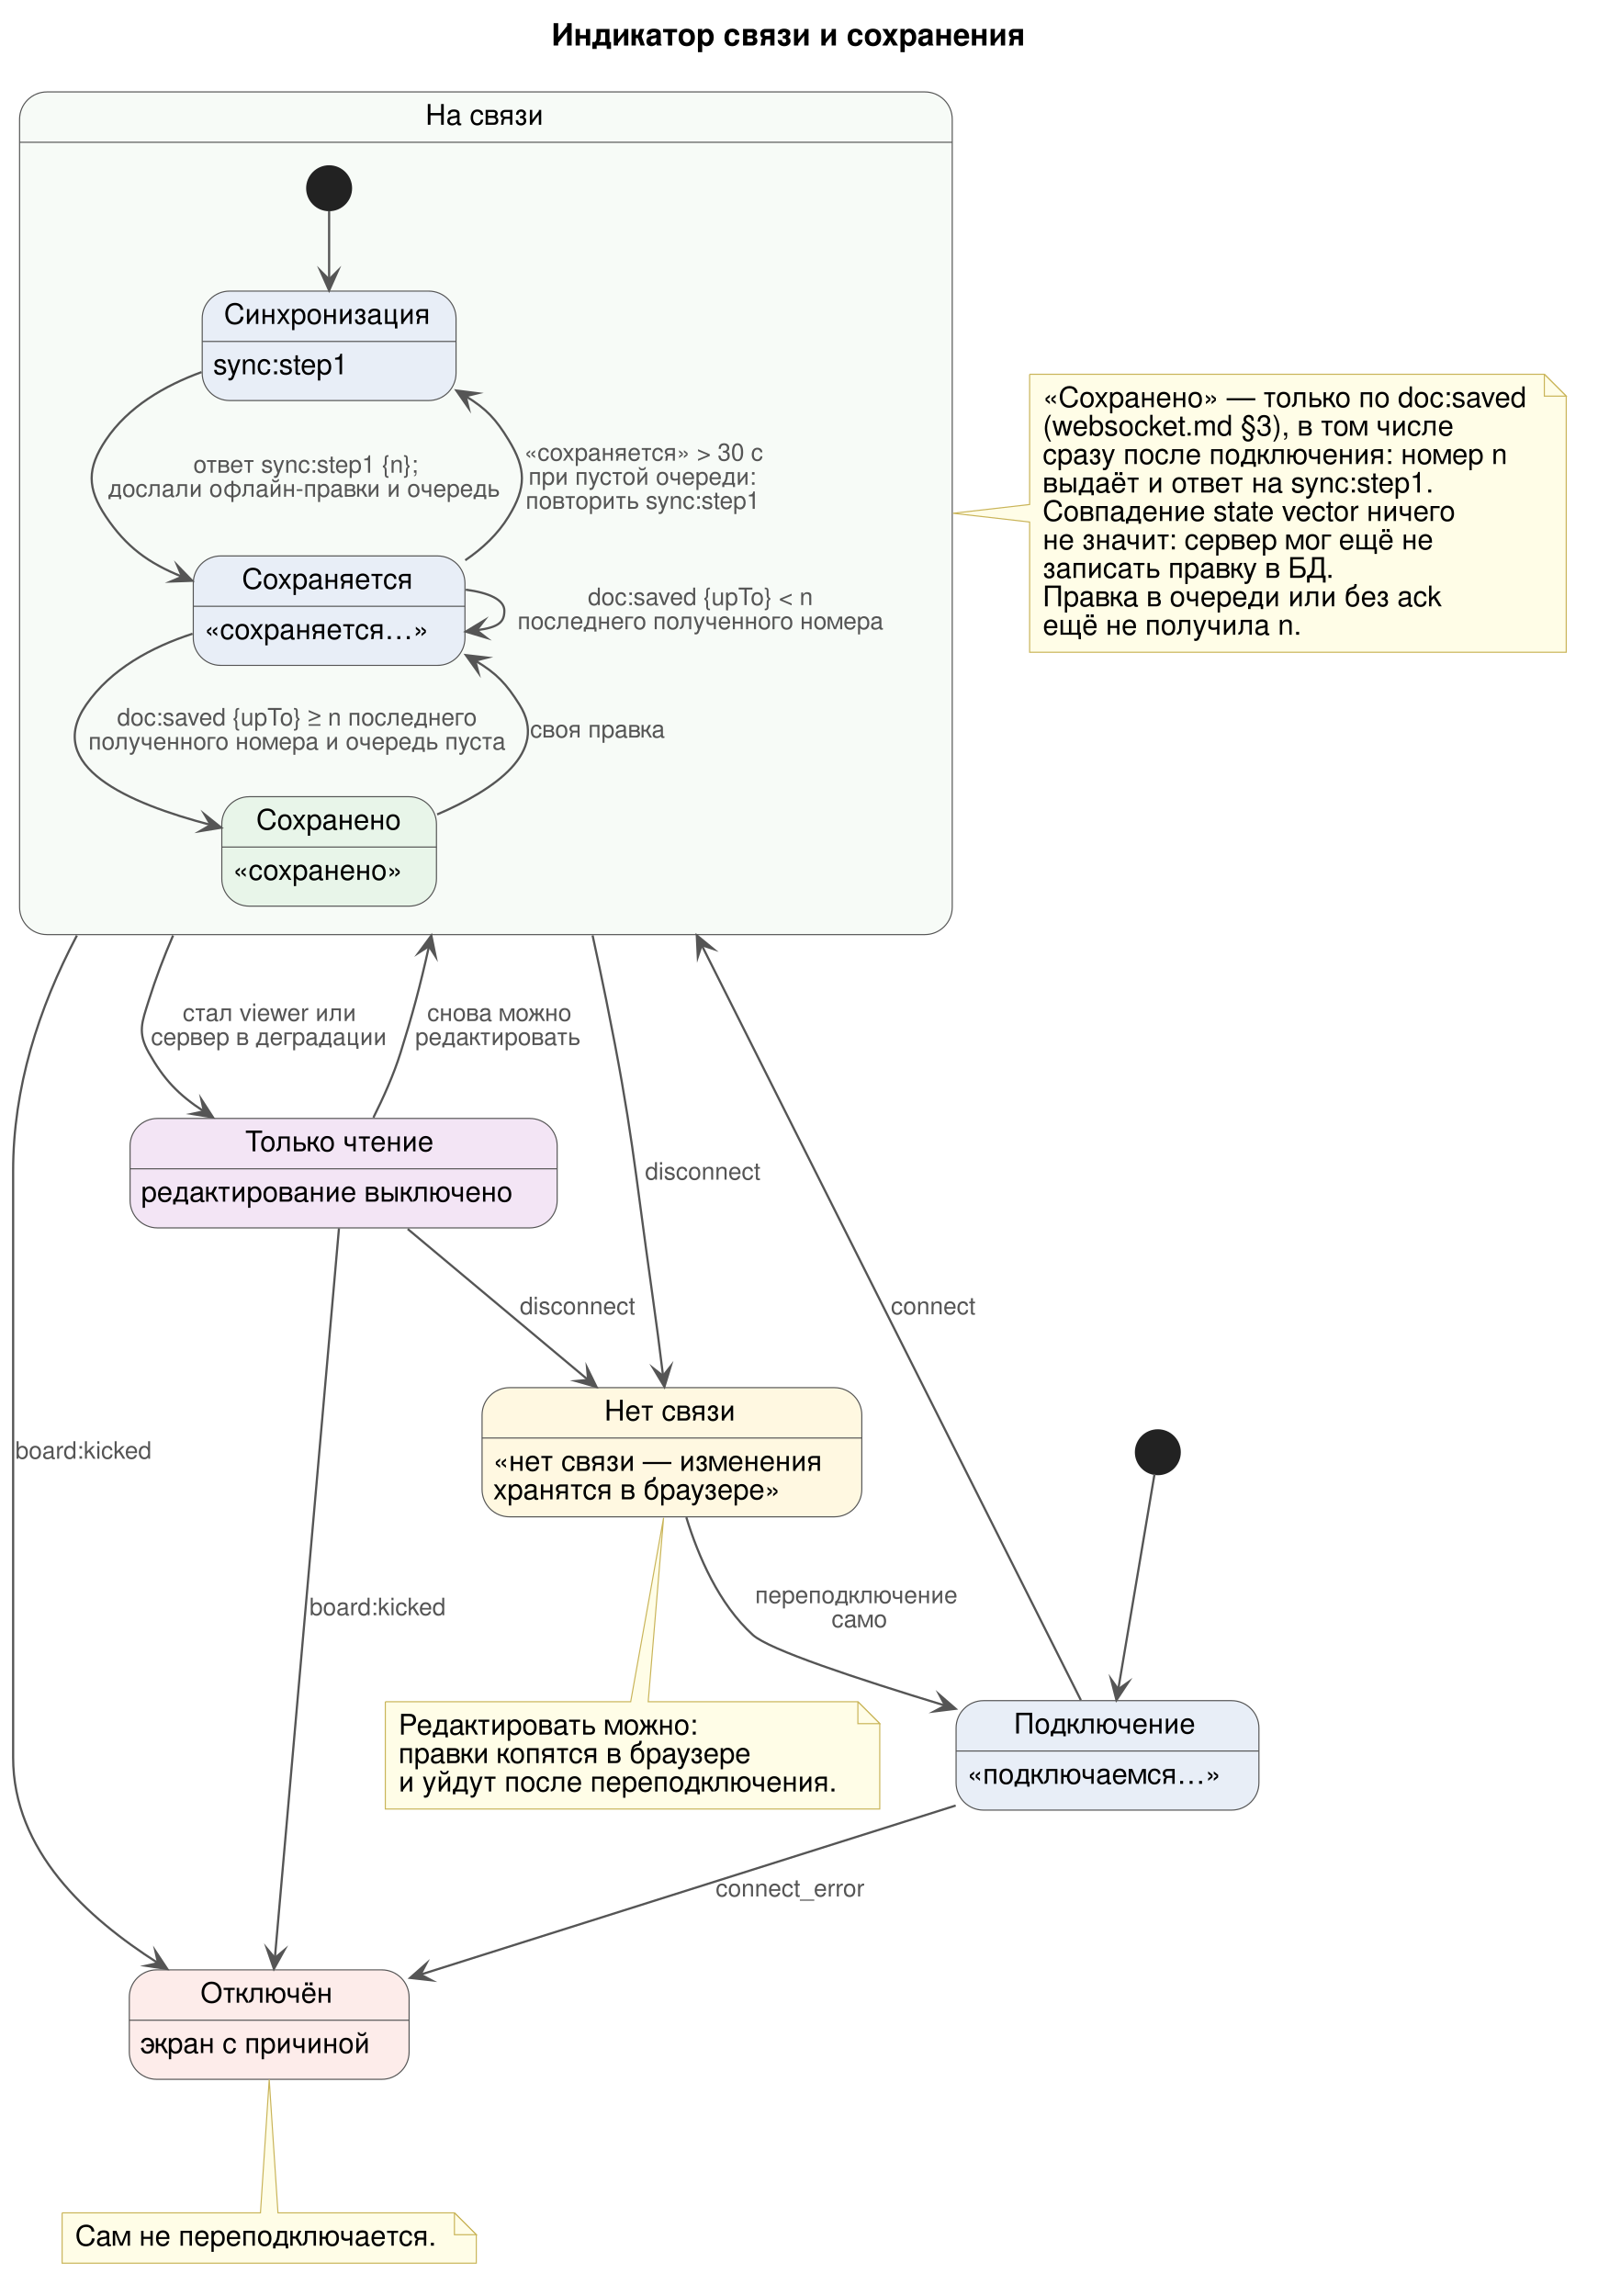
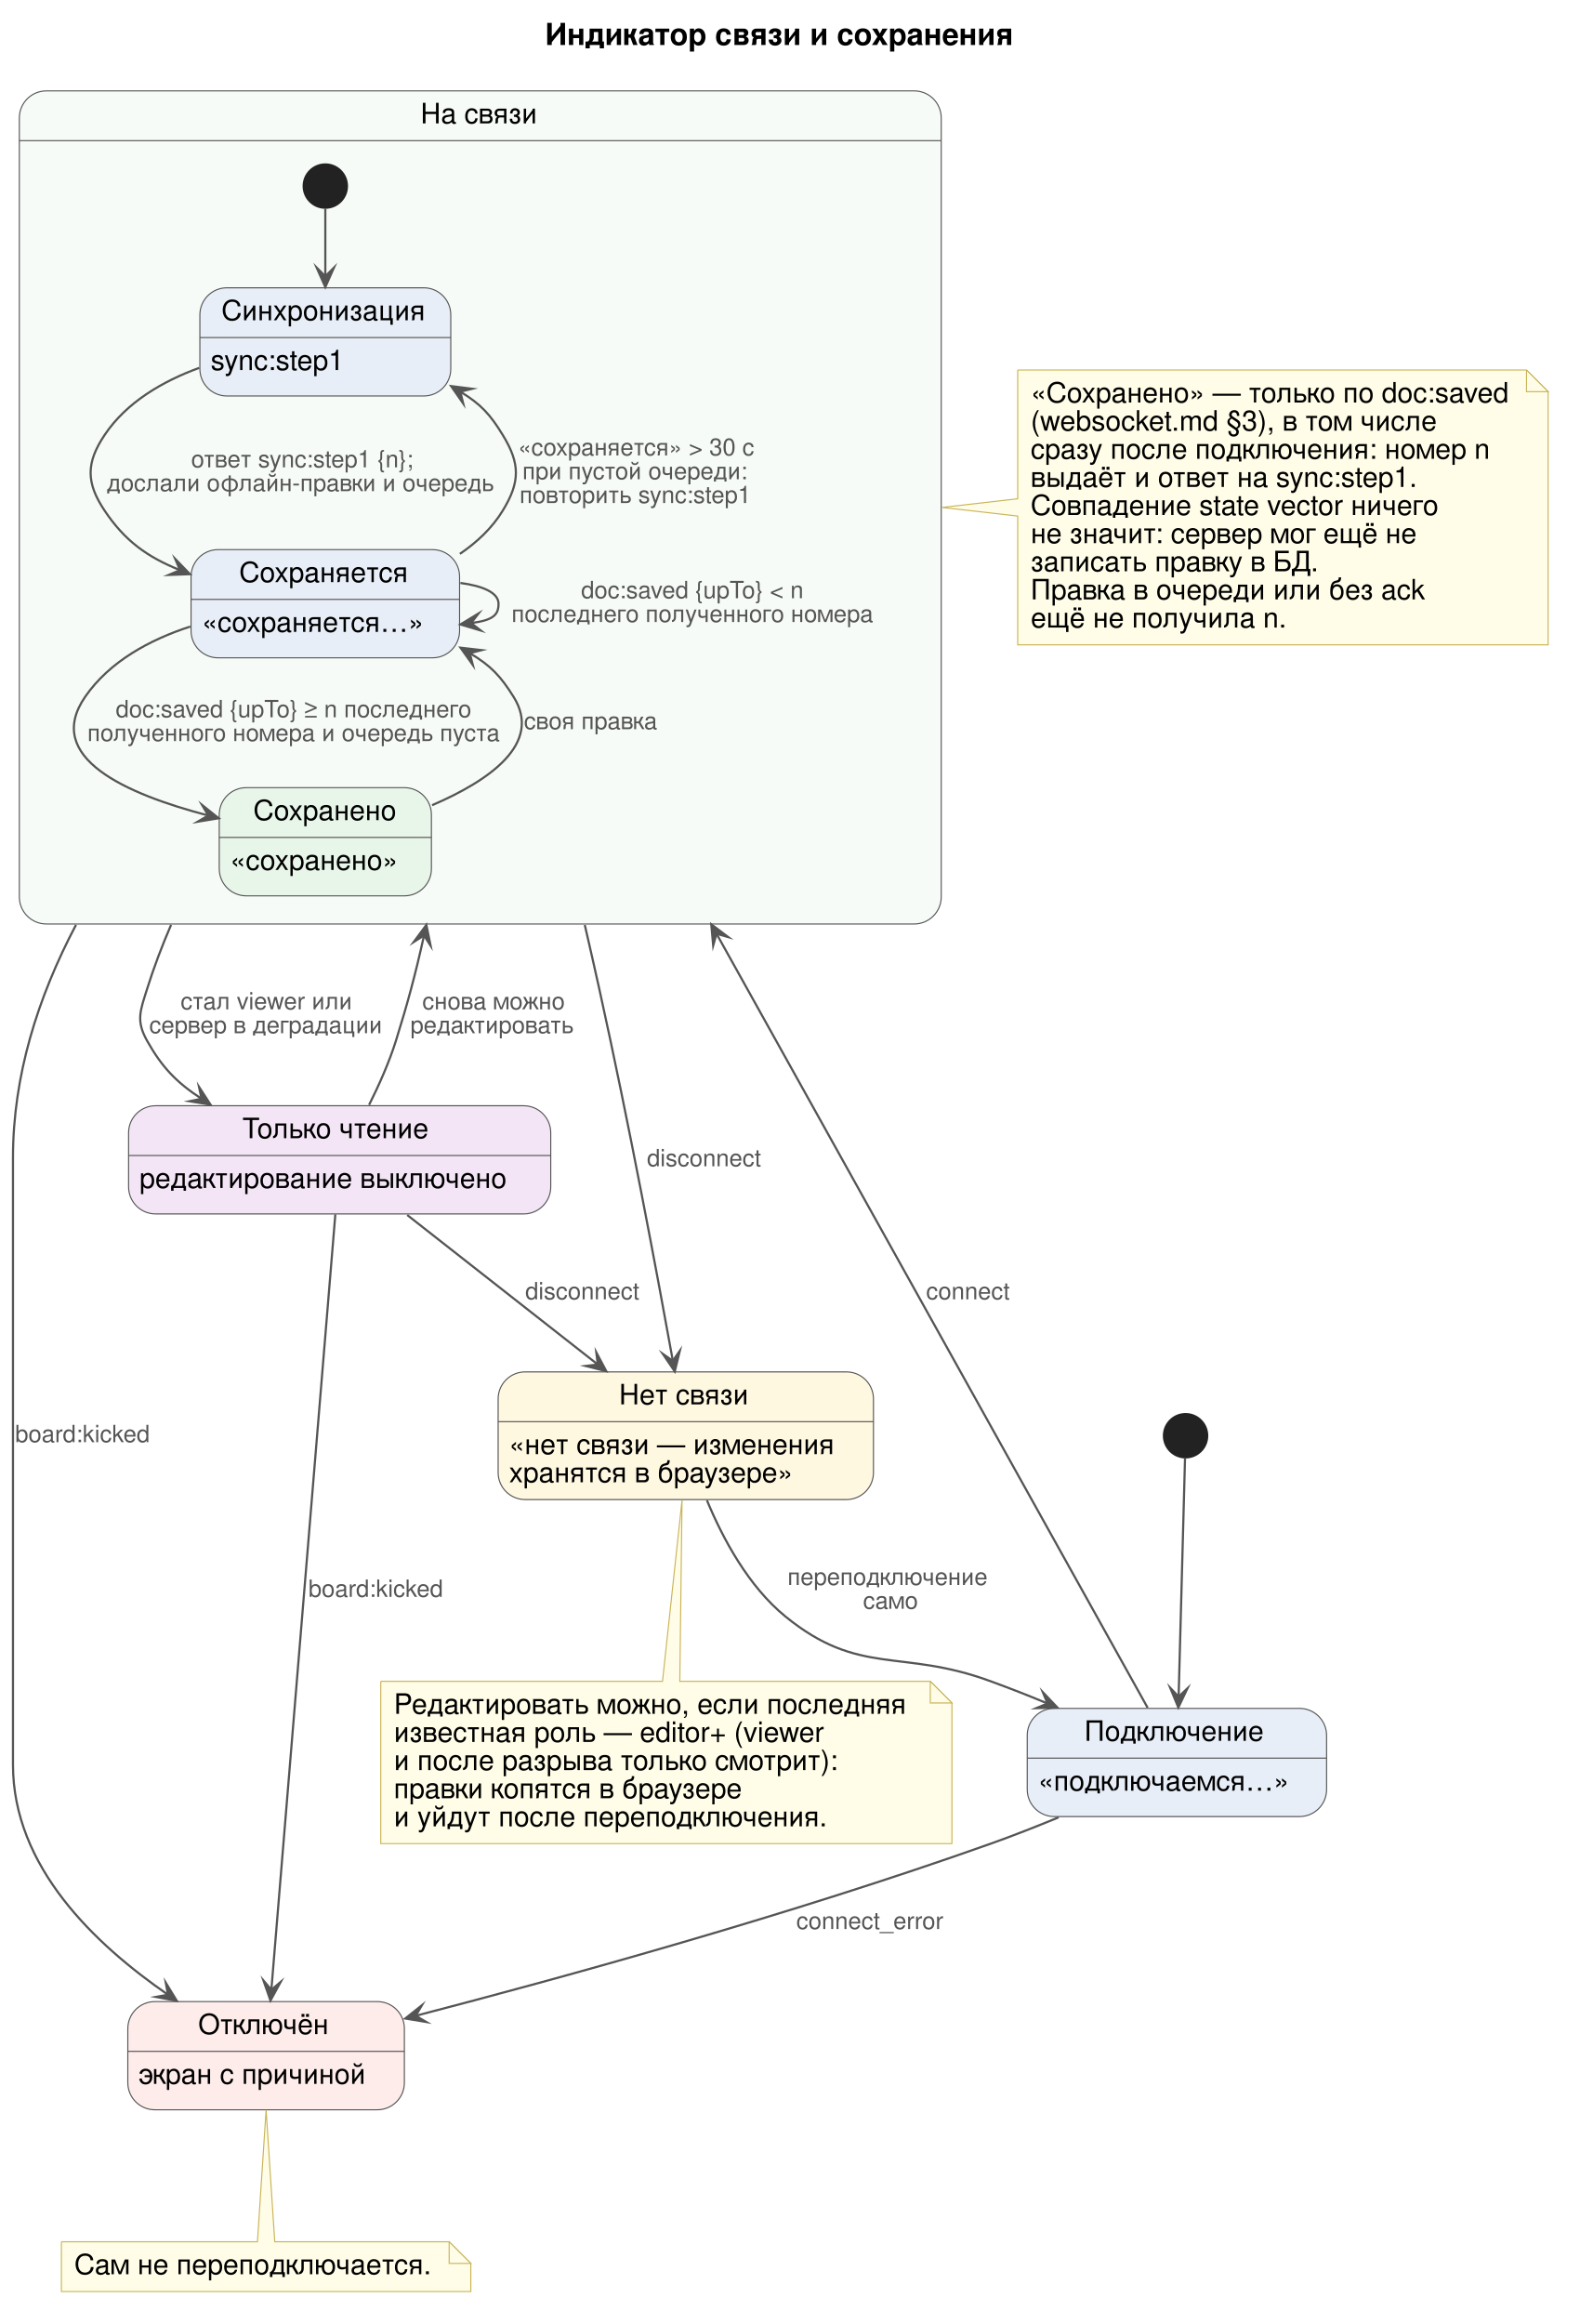
- <svg xmlns="http://www.w3.org/2000/svg" version="1.1" data-diagram-type="STATE" style="width:730px;height:1049px;background:#FFFFFF;" width="730px" height="1049px" viewBox="0 0 730 1049" zoomAndPan="magnify" preserveAspectRatio="none" contentStyleType="text/css">
+ <svg xmlns="http://www.w3.org/2000/svg" version="1.1" data-diagram-type="STATE" style="width:730px;height:1074px;background:#FFFFFF;" width="730px" height="1074px" viewBox="0 0 730 1074" zoomAndPan="magnify" preserveAspectRatio="none" contentStyleType="text/css">
  <defs />
  <g font-family="sans-serif" lengthAdjust="spacing">
    <g class="title" data-source-line="16">
      <text x="252.022" y="20.78" fill="#000" font-size="14" textLength="219.543" font-weight="700" font-family="'Helvetica'">Индикатор связи и сохранения</text>
    </g>
    <g class="entity" data-qualified-name="Connecting" id="ent0001" data-source-line="18">
-       <rect x="436.82" y="777" width="138.365" height="50" fill="#E8EEF7" style="stroke:#555;stroke-width:0.5;" rx="12.5" ry="12.5" />
-       <line x1="436.82" y1="800" x2="575.185" y2="800" style="stroke:#555;stroke-width:0.5;" />
-       <text x="463.27" y="792.01" fill="#000" font-size="13" textLength="85.465" font-family="'Helvetica'">Подключение</text>
-       <text x="441.82" y="815.01" fill="#000" font-size="13" textLength="118.365" font-family="'Helvetica'">«подключаемся…»</text>
+       <rect x="474.82" y="789.5" width="138.365" height="50" fill="#E8EEF7" style="stroke:#555;stroke-width:0.5;" rx="12.5" ry="12.5" />
+       <line x1="474.82" y1="812.5" x2="613.185" y2="812.5" style="stroke:#555;stroke-width:0.5;" />
+       <text x="501.27" y="804.51" fill="#000" font-size="13" textLength="85.465" font-family="'Helvetica'">Подключение</text>
+       <text x="479.82" y="827.51" fill="#000" font-size="13" textLength="118.365" font-family="'Helvetica'">«подключаемся…»</text>
    </g>
    <g class="entity" data-qualified-name="Online" id="ent0002" data-source-line="20">
      <path d="M21.44,42 L422.566,42 A12.5,12.5 0 0 1 435.066,54.5 L435.066,65 L8.94,65 L8.94,54.5 A12.5,12.5 0 0 1 21.44,42" fill="#F7FBF7" />
      <path d="M8.94,65 L435.066,65 L435.066,414.5 A12.5,12.5 0 0 1 422.566,427 L21.44,427 A12.5,12.5 0 0 1 8.94,414.5 L8.94,65" fill="#F7FBF7" />
      <rect x="8.94" y="42" width="426.126" height="385" fill="none" style="stroke:#555;stroke-width:0.5;" rx="12.5" ry="12.5" />
      <line x1="8.94" y1="65" x2="435.066" y2="65" style="stroke:#555;stroke-width:0.5;" />
      <text x="194.407" y="57.01" fill="#000" font-size="13" textLength="55.193" font-family="'Helvetica'">На связи</text>
      <g class="entity" data-qualified-name="Online.Syncing" id="ent0003" data-source-line="21">
        <rect x="92.39" y="133" width="115.97" height="50" fill="#E8EEF7" style="stroke:#555;stroke-width:0.5;" rx="12.5" ry="12.5" />
        <line x1="92.39" y1="156" x2="208.36" y2="156" style="stroke:#555;stroke-width:0.5;" />
        <text x="102.39" y="148.01" fill="#000" font-size="13" textLength="95.97" font-family="'Helvetica'">Синхронизация</text>
        <text x="97.39" y="171.01" fill="#000" font-size="13" textLength="62.144" font-family="'Helvetica'">sync:step1</text>
      </g>
      <g class="entity" data-qualified-name="Online.Saved" id="ent0004" data-source-line="22">
        <rect x="101.34" y="364" width="98.07" height="50" fill="#E8F5E9" style="stroke:#555;stroke-width:0.5;" rx="12.5" ry="12.5" />
        <line x1="101.34" y1="387" x2="199.41" y2="387" style="stroke:#555;stroke-width:0.5;" />
        <text x="117.126" y="379.01" fill="#000" font-size="13" textLength="66.498" font-family="'Helvetica'">Сохранено</text>
        <text x="106.34" y="402.01" fill="#000" font-size="13" textLength="78.07" font-family="'Helvetica'">«сохранено»</text>
      </g>
      <g class="entity" data-qualified-name="Online.Saving" id="ent0005" data-source-line="23">
        <rect x="88.31" y="254" width="124.121" height="50" fill="#E8EEF7" style="stroke:#555;stroke-width:0.5;" rx="12.5" ry="12.5" />
        <line x1="88.31" y1="277" x2="212.431" y2="277" style="stroke:#555;stroke-width:0.5;" />
        <text x="110.596" y="269.01" fill="#000" font-size="13" textLength="79.549" font-family="'Helvetica'">Сохраняется</text>
        <text x="93.31" y="292.01" fill="#000" font-size="13" textLength="104.121" font-family="'Helvetica'">«сохраняется…»</text>
      </g>
      <g class="start_entity" data-qualified-name="Online..start.Online" id="ent0009" data-source-line="25">
        <ellipse cx="150.37" cy="86" rx="10" ry="10" fill="#222" style="stroke:#222;stroke-width:1;" />
      </g>
      <g class="link" data-entity-1="ent0009" data-entity-2="ent0003" id="lnk10" data-source-line="25" data-link-type="dependency">
        <path d="M150.37,96.44 C150.37,105.7 150.37,115.19 150.37,127.68" style="stroke:#555;stroke-width:1;" fill="none" id="*start*Online-to-Syncing" />
        <polygon points="150.37,132.68,154.37,123.68,150.37,127.68,146.37,123.68,150.37,132.68" fill="#555" style="stroke:#555;stroke-width:1;stroke-linejoin:miter;stroke-miterlimit:10;" />
      </g>
      <g class="link" data-entity-1="ent0003" data-entity-2="ent0005" id="lnk11" data-source-line="26" data-link-type="dependency">
        <path d="M92.1,170 C75.15,176.2 58.5,185.88 48.37,201 C39.72,213.92 39.72,223.08 48.37,236 C57.65,249.84 67.763,257.261 83.193,263.481" style="stroke:#555;stroke-width:1;" fill="none" id="Syncing-to-Saving" />
        <polygon points="87.83,265.35,80.978,258.275,83.193,263.481,77.987,265.695,87.83,265.35" fill="#555" style="stroke:#555;stroke-width:1;stroke-linejoin:miter;stroke-miterlimit:10;" />
        <text x="88.289" y="215.97" fill="#555" font-size="11" textLength="104.479" font-family="'Helvetica'">ответ sync:step1 {n};</text>
        <text x="49.37" y="226.97" fill="#555" font-size="11" textLength="182.316" font-family="'Helvetica'">дослали офлайн-правки и очередь</text>
      </g>
      <g class="link" data-entity-1="ent0004" data-entity-2="ent0005" id="lnk12" data-source-line="27" data-link-type="dependency">
        <path d="M199.72,372.11 C226.23,360.72 250.93,343.6 237.37,322 C231.4,312.48 226.894,307.615 217.154,301.855" style="stroke:#555;stroke-width:1;" fill="none" id="Saved-to-Saving" />
        <polygon points="212.85,299.31,218.561,307.334,217.154,301.855,222.633,300.448,212.85,299.31" fill="#555" style="stroke:#555;stroke-width:1;stroke-linejoin:miter;stroke-miterlimit:10;" />
        <text x="242.21" y="336.97" fill="#555" font-size="11" textLength="63.363" font-family="'Helvetica'">своя правка</text>
      </g>
      <g class="link" data-entity-1="ent0005" data-entity-2="ent0005" id="lnk13" data-source-line="28" data-link-type="dependency">
        <path d="M212.81,269.42 C223.24,270.76 230.43,273.95 230.43,279 C230.43,284.05 228.199,286.603 217.769,287.943" style="stroke:#555;stroke-width:1;" fill="none" id="Saving-to-Saving" />
        <polygon points="212.81,288.58,222.246,291.401,217.769,287.943,221.227,283.466,212.81,288.58" fill="#555" style="stroke:#555;stroke-width:1;stroke-linejoin:miter;stroke-miterlimit:10;" />
        <text x="268.611" y="276.47" fill="#555" font-size="11" textLength="104.274" font-family="'Helvetica'">doc:saved {upTo} &lt; n</text>
        <text x="236.43" y="287.47" fill="#555" font-size="11" textLength="168.636" font-family="'Helvetica'">последнего полученного номера</text>
      </g>
      <g class="link" data-entity-1="ent0005" data-entity-2="ent0004" id="lnk14" data-source-line="29" data-link-type="dependency">
        <path d="M87.96,289.54 C69.23,295.65 50.68,305.64 39.37,322 C19.94,350.13 58.214,366.901 96.254,376.881" style="stroke:#555;stroke-width:1;" fill="none" id="Saving-to-Saved" />
        <polygon points="101.09,378.15,93.4,371.997,96.254,376.881,91.37,379.735,101.09,378.15" fill="#555" style="stroke:#555;stroke-width:1;stroke-linejoin:miter;stroke-miterlimit:10;" />
        <text x="53.505" y="331.47" fill="#555" font-size="11" textLength="166.563" font-family="'Helvetica'">doc:saved {upTo} ≥ n последнего</text>
        <text x="40.37" y="342.47" fill="#555" font-size="11" textLength="192.833" font-family="'Helvetica'">полученного номера и очередь пуста</text>
      </g>
      <g class="link" data-entity-1="ent0005" data-entity-2="ent0003" id="lnk15" data-source-line="30" data-link-type="dependency">
        <path d="M212.57,255.97 C220.44,250.62 227.45,244.05 232.37,236 C240.49,222.73 240.49,214.27 232.37,201 C226.62,191.58 222.285,186.784 212.775,181.014" style="stroke:#555;stroke-width:1;" fill="none" id="Saving-to-Syncing" />
        <polygon points="208.5,178.42,214.12,186.508,212.775,181.014,218.269,179.669,208.5,178.42" fill="#555" style="stroke:#555;stroke-width:1;stroke-linejoin:miter;stroke-miterlimit:10;" />
        <text x="239.46" y="210.47" fill="#555" font-size="11" textLength="110.43" font-family="'Helvetica'">«сохраняется» &gt; 30 с</text>
        <text x="241.45" y="221.47" fill="#555" font-size="11" textLength="106.45" font-family="'Helvetica'">при пустой очереди:</text>
        <text x="240.15" y="232.47" fill="#555" font-size="11" textLength="109.049" font-family="'Helvetica'">повторить sync:step1</text>
      </g>
    </g>
    <g class="entity" data-qualified-name="Offline" id="ent0006" data-source-line="45">
-       <rect x="220.25" y="634" width="173.493" height="59" fill="#FFF8E1" style="stroke:#555;stroke-width:0.5;" rx="12.5" ry="12.5" />
-       <line x1="220.25" y1="657" x2="393.743" y2="657" style="stroke:#555;stroke-width:0.5;" />
-       <text x="276.15" y="649.01" fill="#000" font-size="13" textLength="61.693" font-family="'Helvetica'">Нет связи</text>
-       <text x="225.25" y="672.01" fill="#000" font-size="13" textLength="153.493" font-family="'Helvetica'">«нет связи — изменения</text>
-       <text x="225.25" y="685.01" fill="#000" font-size="13" textLength="133.656" font-family="'Helvetica'">хранятся в браузере»</text>
+       <rect x="230.25" y="634" width="173.493" height="59" fill="#FFF8E1" style="stroke:#555;stroke-width:0.5;" rx="12.5" ry="12.5" />
+       <line x1="230.25" y1="657" x2="403.743" y2="657" style="stroke:#555;stroke-width:0.5;" />
+       <text x="286.15" y="649.01" fill="#000" font-size="13" textLength="61.693" font-family="'Helvetica'">Нет связи</text>
+       <text x="235.25" y="672.01" fill="#000" font-size="13" textLength="153.493" font-family="'Helvetica'">«нет связи — изменения</text>
+       <text x="235.25" y="685.01" fill="#000" font-size="13" textLength="133.656" font-family="'Helvetica'">хранятся в браузере»</text>
    </g>
    <g class="entity" data-qualified-name="ReadOnly" id="ent0007" data-source-line="46">
      <rect x="59.43" y="511" width="195.138" height="50" fill="#F3E5F5" style="stroke:#555;stroke-width:0.5;" rx="12.5" ry="12.5" />
      <line x1="59.43" y1="534" x2="254.568" y2="534" style="stroke:#555;stroke-width:0.5;" />
      <text x="112.067" y="526.01" fill="#000" font-size="13" textLength="89.864" font-family="'Helvetica'">Только чтение</text>
      <text x="64.43" y="549.01" fill="#000" font-size="13" textLength="175.138" font-family="'Helvetica'">редактирование выключено</text>
    </g>
    <g class="entity" data-qualified-name="Closed" id="ent0008" data-source-line="47">
-       <rect x="59.08" y="900" width="127.834" height="50" fill="#FDECEA" style="stroke:#555;stroke-width:0.5;" rx="12.5" ry="12.5" />
-       <line x1="59.08" y1="923" x2="186.914" y2="923" style="stroke:#555;stroke-width:0.5;" />
-       <text x="91.614" y="915.01" fill="#000" font-size="13" textLength="62.766" font-family="'Helvetica'">Отключён</text>
-       <text x="64.08" y="938.01" fill="#000" font-size="13" textLength="107.834" font-family="'Helvetica'">экран с причиной</text>
+       <rect x="59.08" y="925" width="127.834" height="50" fill="#FDECEA" style="stroke:#555;stroke-width:0.5;" rx="12.5" ry="12.5" />
+       <line x1="59.08" y1="948" x2="186.914" y2="948" style="stroke:#555;stroke-width:0.5;" />
+       <text x="91.614" y="940.01" fill="#000" font-size="13" textLength="62.766" font-family="'Helvetica'">Отключён</text>
+       <text x="64.08" y="963.01" fill="#000" font-size="13" textLength="107.834" font-family="'Helvetica'">экран с причиной</text>
    </g>
    <g class="start_entity" data-qualified-name=".start." id="ent0016" data-source-line="49">
-       <ellipse cx="529" cy="663.5" rx="10" ry="10" fill="#222" style="stroke:#222;stroke-width:1;" />
+       <ellipse cx="548" cy="663.5" rx="10" ry="10" fill="#222" style="stroke:#222;stroke-width:1;" />
    </g>
    <g class="entity" data-qualified-name="GMN27" id="ent0028" data-source-line="34">
      <path d="M470.42,171 L470.42,230.5 L435.4,234.5 L470.42,238.5 L470.42,298 A0,0 0 0 0 470.42,298 L715.587,298 A0,0 0 0 0 715.587,298 L715.587,181 L705.587,171 L470.42,171 A0,0 0 0 0 470.42,171" style="stroke:#C9B458;stroke-width:0.5;" fill="#FFFDE7" />
      <path d="M705.587,171 L705.587,181 L715.587,181 L705.587,171" style="stroke:#C9B458;stroke-width:0.5;" fill="#FFFDE7" />
      <text x="476.42" y="186.01" fill="#000" font-size="13" textLength="224.167" font-family="'Helvetica'">«Сохранено» — только по doc:saved</text>
      <text x="476.42" y="199.01" fill="#000" font-size="13" textLength="189.554" font-family="'Helvetica'">(websocket.md §3), в том числе</text>
      <text x="476.42" y="212.01" fill="#000" font-size="13" textLength="215.814" font-family="'Helvetica'">сразу после подключения: номер n</text>
      <text x="476.42" y="225.01" fill="#000" font-size="13" textLength="182.178" font-family="'Helvetica'">выдаёт и ответ на sync:step1.</text>
      <text x="476.42" y="238.01" fill="#000" font-size="13" textLength="191.28" font-family="'Helvetica'">Совпадение state vector ничего</text>
      <text x="476.42" y="251.01" fill="#000" font-size="13" textLength="181.061" font-family="'Helvetica'">не значит: сервер мог ещё не</text>
      <text x="476.42" y="264.01" fill="#000" font-size="13" textLength="136.995" font-family="'Helvetica'">записать правку в БД.</text>
      <text x="476.42" y="277.01" fill="#000" font-size="13" textLength="185.707" font-family="'Helvetica'">Правка в очереди или без ack</text>
      <text x="476.42" y="290.01" fill="#000" font-size="13" textLength="118.6" font-family="'Helvetica'">ещё не получила n.</text>
    </g>
    <g class="entity" data-qualified-name="GMN30" id="ent0031" data-source-line="61">
-       <path d="M176.05,777.5 L176.05,826.5 A0,0 0 0 0 176.05,826.5 L401.952,826.5 A0,0 0 0 0 401.952,826.5 L401.952,787.5 L391.952,777.5 L296.15,777.5 L303.18,693.45 L288.15,777.5 L176.05,777.5 A0,0 0 0 0 176.05,777.5" style="stroke:#C9B458;stroke-width:0.5;" fill="#FFFDE7" />
-       <path d="M391.952,777.5 L391.952,787.5 L401.952,787.5 L391.952,777.5" style="stroke:#C9B458;stroke-width:0.5;" fill="#FFFDE7" />
-       <text x="182.05" y="792.51" fill="#000" font-size="13" textLength="141.73" font-family="'Helvetica'">Редактировать можно:</text>
-       <text x="182.05" y="805.51" fill="#000" font-size="13" textLength="166.95" font-family="'Helvetica'">правки копятся в браузере</text>
-       <text x="182.05" y="818.51" fill="#000" font-size="13" textLength="204.902" font-family="'Helvetica'">и уйдут после переподключения.</text>
+       <path d="M176,777 L176,852 A0,0 0 0 0 176,852 L440.007,852 A0,0 0 0 0 440.007,852 L440.007,787 L430.007,777 L314.23,777 L315.26,693.23 L306.23,777 L176,777 A0,0 0 0 0 176,777" style="stroke:#C9B458;stroke-width:0.5;" fill="#FFFDE7" />
+       <path d="M430.007,777 L430.007,787 L440.007,787 L430.007,777" style="stroke:#C9B458;stroke-width:0.5;" fill="#FFFDE7" />
+       <text x="182" y="792.01" fill="#000" font-size="13" textLength="243.007" font-family="'Helvetica'">Редактировать можно, если последняя</text>
+       <text x="182" y="805.01" fill="#000" font-size="13" textLength="201.024" font-family="'Helvetica'">известная роль — editor+ (viewer</text>
+       <text x="182" y="818.01" fill="#000" font-size="13" textLength="209.803" font-family="'Helvetica'">и после разрыва только смотрит):</text>
+       <text x="182" y="831.01" fill="#000" font-size="13" textLength="166.95" font-family="'Helvetica'">правки копятся в браузере</text>
+       <text x="182" y="844.01" fill="#000" font-size="13" textLength="204.902" font-family="'Helvetica'">и уйдут после переподключения.</text>
    </g>
-     <g class="entity" data-qualified-name="GMN33" id="ent0034" data-source-line="67">
-       <path d="M28.38,1011 L28.38,1034 A0,0 0 0 0 28.38,1034 L217.618,1034 A0,0 0 0 0 217.618,1034 L217.618,1021 L207.618,1011 L127,1011 L123,950.1 L119,1011 L28.38,1011 A0,0 0 0 0 28.38,1011" style="stroke:#C9B458;stroke-width:0.5;" fill="#FFFDE7" />
-       <path d="M207.618,1011 L207.618,1021 L217.618,1021 L207.618,1011" style="stroke:#C9B458;stroke-width:0.5;" fill="#FFFDE7" />
-       <text x="34.38" y="1026.01" fill="#000" font-size="13" textLength="168.238" font-family="'Helvetica'">Сам не переподключается.</text>
+     <g class="entity" data-qualified-name="GMN33" id="ent0034" data-source-line="69">
+       <path d="M28.38,1036 L28.38,1059 A0,0 0 0 0 28.38,1059 L217.618,1059 A0,0 0 0 0 217.618,1059 L217.618,1046 L207.618,1036 L127,1036 L123,975.1 L119,1036 L28.38,1036 A0,0 0 0 0 28.38,1036" style="stroke:#C9B458;stroke-width:0.5;" fill="#FFFDE7" />
+       <path d="M207.618,1036 L207.618,1046 L217.618,1046 L207.618,1036" style="stroke:#C9B458;stroke-width:0.5;" fill="#FFFDE7" />
+       <text x="34.38" y="1051.01" fill="#000" font-size="13" textLength="168.238" font-family="'Helvetica'">Сам не переподключается.</text>
    </g>
    <g class="link" data-entity-1="ent0016" data-entity-2="ent0001" id="lnk17" data-source-line="49" data-link-type="dependency">
-       <path d="M527.49,673.46 C524,694.16 516.11,740.969 510.92,771.809" style="stroke:#555;stroke-width:1;" fill="none" id="*start*-to-Connecting" />
-       <polygon points="510.09,776.74,515.528,768.529,510.92,771.809,507.639,767.201,510.09,776.74" fill="#555" style="stroke:#555;stroke-width:1;stroke-linejoin:miter;stroke-miterlimit:10;" />
+       <path d="M547.75,673.82 C547.14,696.57 545.694,750.502 544.794,784.102" style="stroke:#555;stroke-width:1;" fill="none" id="*start*-to-Connecting" />
+       <polygon points="544.66,789.1,548.9,780.21,544.794,784.102,540.902,779.996,544.66,789.1" fill="#555" style="stroke:#555;stroke-width:1;stroke-linejoin:miter;stroke-miterlimit:10;" />
    </g>
    <g class="link" data-entity-1="ent0001" data-entity-2="ent0002" id="lnk18" data-source-line="50" data-link-type="dependency">
-       <path d="M493.82,776.75 C463.78,716.93 386.064,562.178 320.594,431.818" style="stroke:#555;stroke-width:1;" fill="none" id="Connecting-to-Online" />
-       <polygon points="318.35,427.35,318.815,437.188,320.594,431.818,325.964,433.597,318.35,427.35" fill="#555" style="stroke:#555;stroke-width:1;stroke-linejoin:miter;stroke-miterlimit:10;" />
-       <text x="407.03" y="600.47" fill="#555" font-size="11" textLength="38.527" font-family="'Helvetica'">connect</text>
+       <path d="M530.46,789.2 C496.24,727.77 406.083,565.938 331.203,431.528" style="stroke:#555;stroke-width:1;" fill="none" id="Connecting-to-Online" />
+       <polygon points="328.77,427.16,329.656,436.969,331.203,431.528,336.644,433.076,328.77,427.16" fill="#555" style="stroke:#555;stroke-width:1;stroke-linejoin:miter;stroke-miterlimit:10;" />
+       <text x="428.08" y="600.47" fill="#555" font-size="11" textLength="38.527" font-family="'Helvetica'">connect</text>
    </g>
    <g class="link" data-entity-1="ent0002" data-entity-2="ent0006" id="lnk19" data-source-line="51" data-link-type="dependency">
-       <path d="M270.74,427.36 C272.93,437.37 275.04,447.29 277,457 C288.94,516.09 289.57,531.31 298,591 C299.98,605 301.351,615.607 302.951,628.637" style="stroke:#555;stroke-width:1;" fill="none" id="Online-to-Offline" />
-       <polygon points="303.56,633.6,306.433,624.18,302.951,628.637,298.493,625.155,303.56,633.6" fill="#555" style="stroke:#555;stroke-width:1;stroke-linejoin:miter;stroke-miterlimit:10;" />
-       <text x="294.72" y="538.97" fill="#555" font-size="11" textLength="52.588" font-family="'Helvetica'">disconnect</text>
+       <path d="M270.3,427.45 C272.61,437.43 274.86,447.33 277,457 C290.9,519.81 303.81,589.09 311.01,628.89" style="stroke:#555;stroke-width:1;" fill="none" id="Online-to-Offline" />
+       <polygon points="311.9,633.81,314.234,624.242,311.01,628.89,306.362,625.666,311.9,633.81" fill="#555" style="stroke:#555;stroke-width:1;stroke-linejoin:miter;stroke-miterlimit:10;" />
+       <text x="299.06" y="538.97" fill="#555" font-size="11" textLength="52.588" font-family="'Helvetica'">disconnect</text>
    </g>
    <g class="link" data-entity-1="ent0006" data-entity-2="ent0001" id="lnk20" data-source-line="52" data-link-type="dependency">
-       <path d="M313.57,693.24 C319,710.94 328.4,732.89 344,747 C351.42,753.71 391.277,766.903 431.827,779.253" style="stroke:#555;stroke-width:1;" fill="none" id="Offline-to-Connecting" />
-       <polygon points="436.61,780.71,429.166,774.261,431.827,779.253,426.835,781.914,436.61,780.71" fill="#555" style="stroke:#555;stroke-width:1;stroke-linejoin:miter;stroke-miterlimit:10;" />
-       <text x="345" y="732.47" fill="#555" font-size="11" textLength="94.961" font-family="'Helvetica'">переподключение</text>
-       <text x="379.95" y="743.47" fill="#555" font-size="11" textLength="25.062" font-family="'Helvetica'">само</text>
+       <path d="M326.78,693.39 C334.16,711.16 345.97,733.11 363,747 C397.32,774.98 416.46,761.67 458,777 C468.04,780.71 474.001,783.015 484.181,787.235" style="stroke:#555;stroke-width:1;" fill="none" id="Offline-to-Connecting" />
+       <polygon points="488.8,789.15,482.018,782.008,484.181,787.235,478.954,789.399,488.8,789.15" fill="#555" style="stroke:#555;stroke-width:1;stroke-linejoin:miter;stroke-miterlimit:10;" />
+       <text x="364" y="732.47" fill="#555" font-size="11" textLength="94.961" font-family="'Helvetica'">переподключение</text>
+       <text x="398.95" y="743.47" fill="#555" font-size="11" textLength="25.062" font-family="'Helvetica'">само</text>
    </g>
    <g class="link" data-entity-1="ent0002" data-entity-2="ent0007" id="lnk21" data-source-line="53" data-link-type="dependency">
      <path d="M79.08,427.4 C74.86,437.17 71.12,447.06 68,457 C64.81,467.18 62.77,471.71 68,481 C74.83,493.13 81.415,500.105 93.135,507.765" style="stroke:#555;stroke-width:1;" fill="none" id="Online-to-ReadOnly" />
      <polygon points="97.32,510.5,91.975,502.228,93.135,507.765,87.598,508.924,97.32,510.5" fill="#555" style="stroke:#555;stroke-width:1;stroke-linejoin:miter;stroke-miterlimit:10;" />
      <text x="83.499" y="466.47" fill="#555" font-size="11" textLength="80.486" font-family="'Helvetica'">стал viewer или</text>
      <text x="69" y="477.47" fill="#555" font-size="11" textLength="109.484" font-family="'Helvetica'">сервер в деградации</text>
    </g>
    <g class="link" data-entity-1="ent0007" data-entity-2="ent0002" id="lnk22" data-source-line="54" data-link-type="dependency">
      <path d="M170.6,510.61 C175.15,501.55 179.86,491.03 183,481 C188.38,463.8 191.961,450.572 196.001,432.292" style="stroke:#555;stroke-width:1;" fill="none" id="ReadOnly-to-Online" />
      <polygon points="197.08,427.41,191.232,435.335,196.001,432.292,199.044,437.061,197.08,427.41" fill="#555" style="stroke:#555;stroke-width:1;stroke-linejoin:miter;stroke-miterlimit:10;" />
      <text x="195.223" y="466.47" fill="#555" font-size="11" textLength="67.192" font-family="'Helvetica'">снова можно</text>
      <text x="189.65" y="477.47" fill="#555" font-size="11" textLength="78.337" font-family="'Helvetica'">редактировать</text>
    </g>
    <g class="link" data-entity-1="ent0001" data-entity-2="ent0008" id="lnk23" data-source-line="55" data-link-type="dependency">
-       <path d="M436.64,824.91 C365.72,847.32 261.208,880.334 192.148,902.154" style="stroke:#555;stroke-width:1;" fill="none" id="Connecting-to-Closed" />
-       <polygon points="187.38,903.66,197.167,904.763,192.148,902.154,194.757,897.134,187.38,903.66" fill="#555" style="stroke:#555;stroke-width:1;stroke-linejoin:miter;stroke-miterlimit:10;" />
-       <text x="326.98" y="866.47" fill="#555" font-size="11" textLength="67.869" font-family="'Helvetica'">connect_error</text>
+       <path d="M489.33,839.86 C479.01,844.12 468.24,848.36 458,852 C365.29,884.96 260.139,913.903 192.159,931.563" style="stroke:#555;stroke-width:1;" fill="none" id="Connecting-to-Closed" />
+       <polygon points="187.32,932.82,197.037,934.429,192.159,931.563,195.025,926.686,187.32,932.82" fill="#555" style="stroke:#555;stroke-width:1;stroke-linejoin:miter;stroke-miterlimit:10;" />
+       <text x="368.08" y="891.47" fill="#555" font-size="11" textLength="67.869" font-family="'Helvetica'">connect_error</text>
    </g>
    <g class="link" data-entity-1="ent0002" data-entity-2="ent0008" id="lnk24" data-source-line="56" data-link-type="dependency">
-       <path d="M35.13,427.41 C17.47,460.88 6,497.18 6,535 C6,535 6,535 6,803 C6,845.52 39.574,876.102 72.204,896.902" style="stroke:#555;stroke-width:1;" fill="none" id="Online-to-Closed" />
-       <polygon points="76.42,899.59,70.981,891.379,72.204,896.902,66.681,898.125,76.42,899.59" fill="#555" style="stroke:#555;stroke-width:1;stroke-linejoin:miter;stroke-miterlimit:10;" />
+       <path d="M35.13,427.41 C17.47,460.88 6,497.18 6,535 C6,535 6,535 6,815.5 C6,862.81 43.958,898.535 77.638,921.835" style="stroke:#555;stroke-width:1;" fill="none" id="Online-to-Closed" />
+       <polygon points="81.75,924.68,76.624,916.27,77.638,921.835,72.073,922.849,81.75,924.68" fill="#555" style="stroke:#555;stroke-width:1;stroke-linejoin:miter;stroke-miterlimit:10;" />
      <text x="7" y="666.47" fill="#555" font-size="11" textLength="62.369" font-family="'Helvetica'">board:kicked</text>
    </g>
    <g class="link" data-entity-1="ent0007" data-entity-2="ent0006" id="lnk25" data-source-line="57" data-link-type="dependency">
-       <path d="M186.28,561.5 C211,582.18 242.615,608.631 268.705,630.461" style="stroke:#555;stroke-width:1;" fill="none" id="ReadOnly-to-Offline" />
-       <polygon points="272.54,633.67,268.204,624.827,268.705,630.461,263.071,630.962,272.54,633.67" fill="#555" style="stroke:#555;stroke-width:1;stroke-linejoin:miter;stroke-miterlimit:10;" />
-       <text x="237.5" y="600.47" fill="#555" font-size="11" textLength="52.588" font-family="'Helvetica'">disconnect</text>
+       <path d="M188.23,561.5 C214.6,582.18 248.476,608.754 276.306,630.584" style="stroke:#555;stroke-width:1;" fill="none" id="ReadOnly-to-Offline" />
+       <polygon points="280.24,633.67,275.627,624.968,276.306,630.584,270.69,631.263,280.24,633.67" fill="#555" style="stroke:#555;stroke-width:1;stroke-linejoin:miter;stroke-miterlimit:10;" />
+       <text x="242.8" y="600.47" fill="#555" font-size="11" textLength="52.588" font-family="'Helvetica'">disconnect</text>
    </g>
    <g class="link" data-entity-1="ent0007" data-entity-2="ent0008" id="lnk26" data-source-line="58" data-link-type="dependency">
-       <path d="M154.87,561.21 C148.77,630.63 131.707,824.859 125.587,894.569" style="stroke:#555;stroke-width:1;" fill="none" id="ReadOnly-to-Closed" />
-       <polygon points="125.15,899.55,129.922,890.934,125.587,894.569,121.952,890.235,125.15,899.55" fill="#555" style="stroke:#555;stroke-width:1;stroke-linejoin:miter;stroke-miterlimit:10;" />
-       <text x="141.39" y="737.97" fill="#555" font-size="11" textLength="62.369" font-family="'Helvetica'">board:kicked</text>
+       <path d="M155,561.23 C148.98,634.2 131.471,846.287 125.431,919.557" style="stroke:#555;stroke-width:1;" fill="none" id="ReadOnly-to-Closed" />
+       <polygon points="125.02,924.54,129.746,915.899,125.431,919.557,121.773,915.242,125.02,924.54" fill="#555" style="stroke:#555;stroke-width:1;stroke-linejoin:miter;stroke-miterlimit:10;" />
+       <text x="142.57" y="737.97" fill="#555" font-size="11" textLength="62.369" font-family="'Helvetica'">board:kicked</text>
    </g>
  </g>
</svg>
